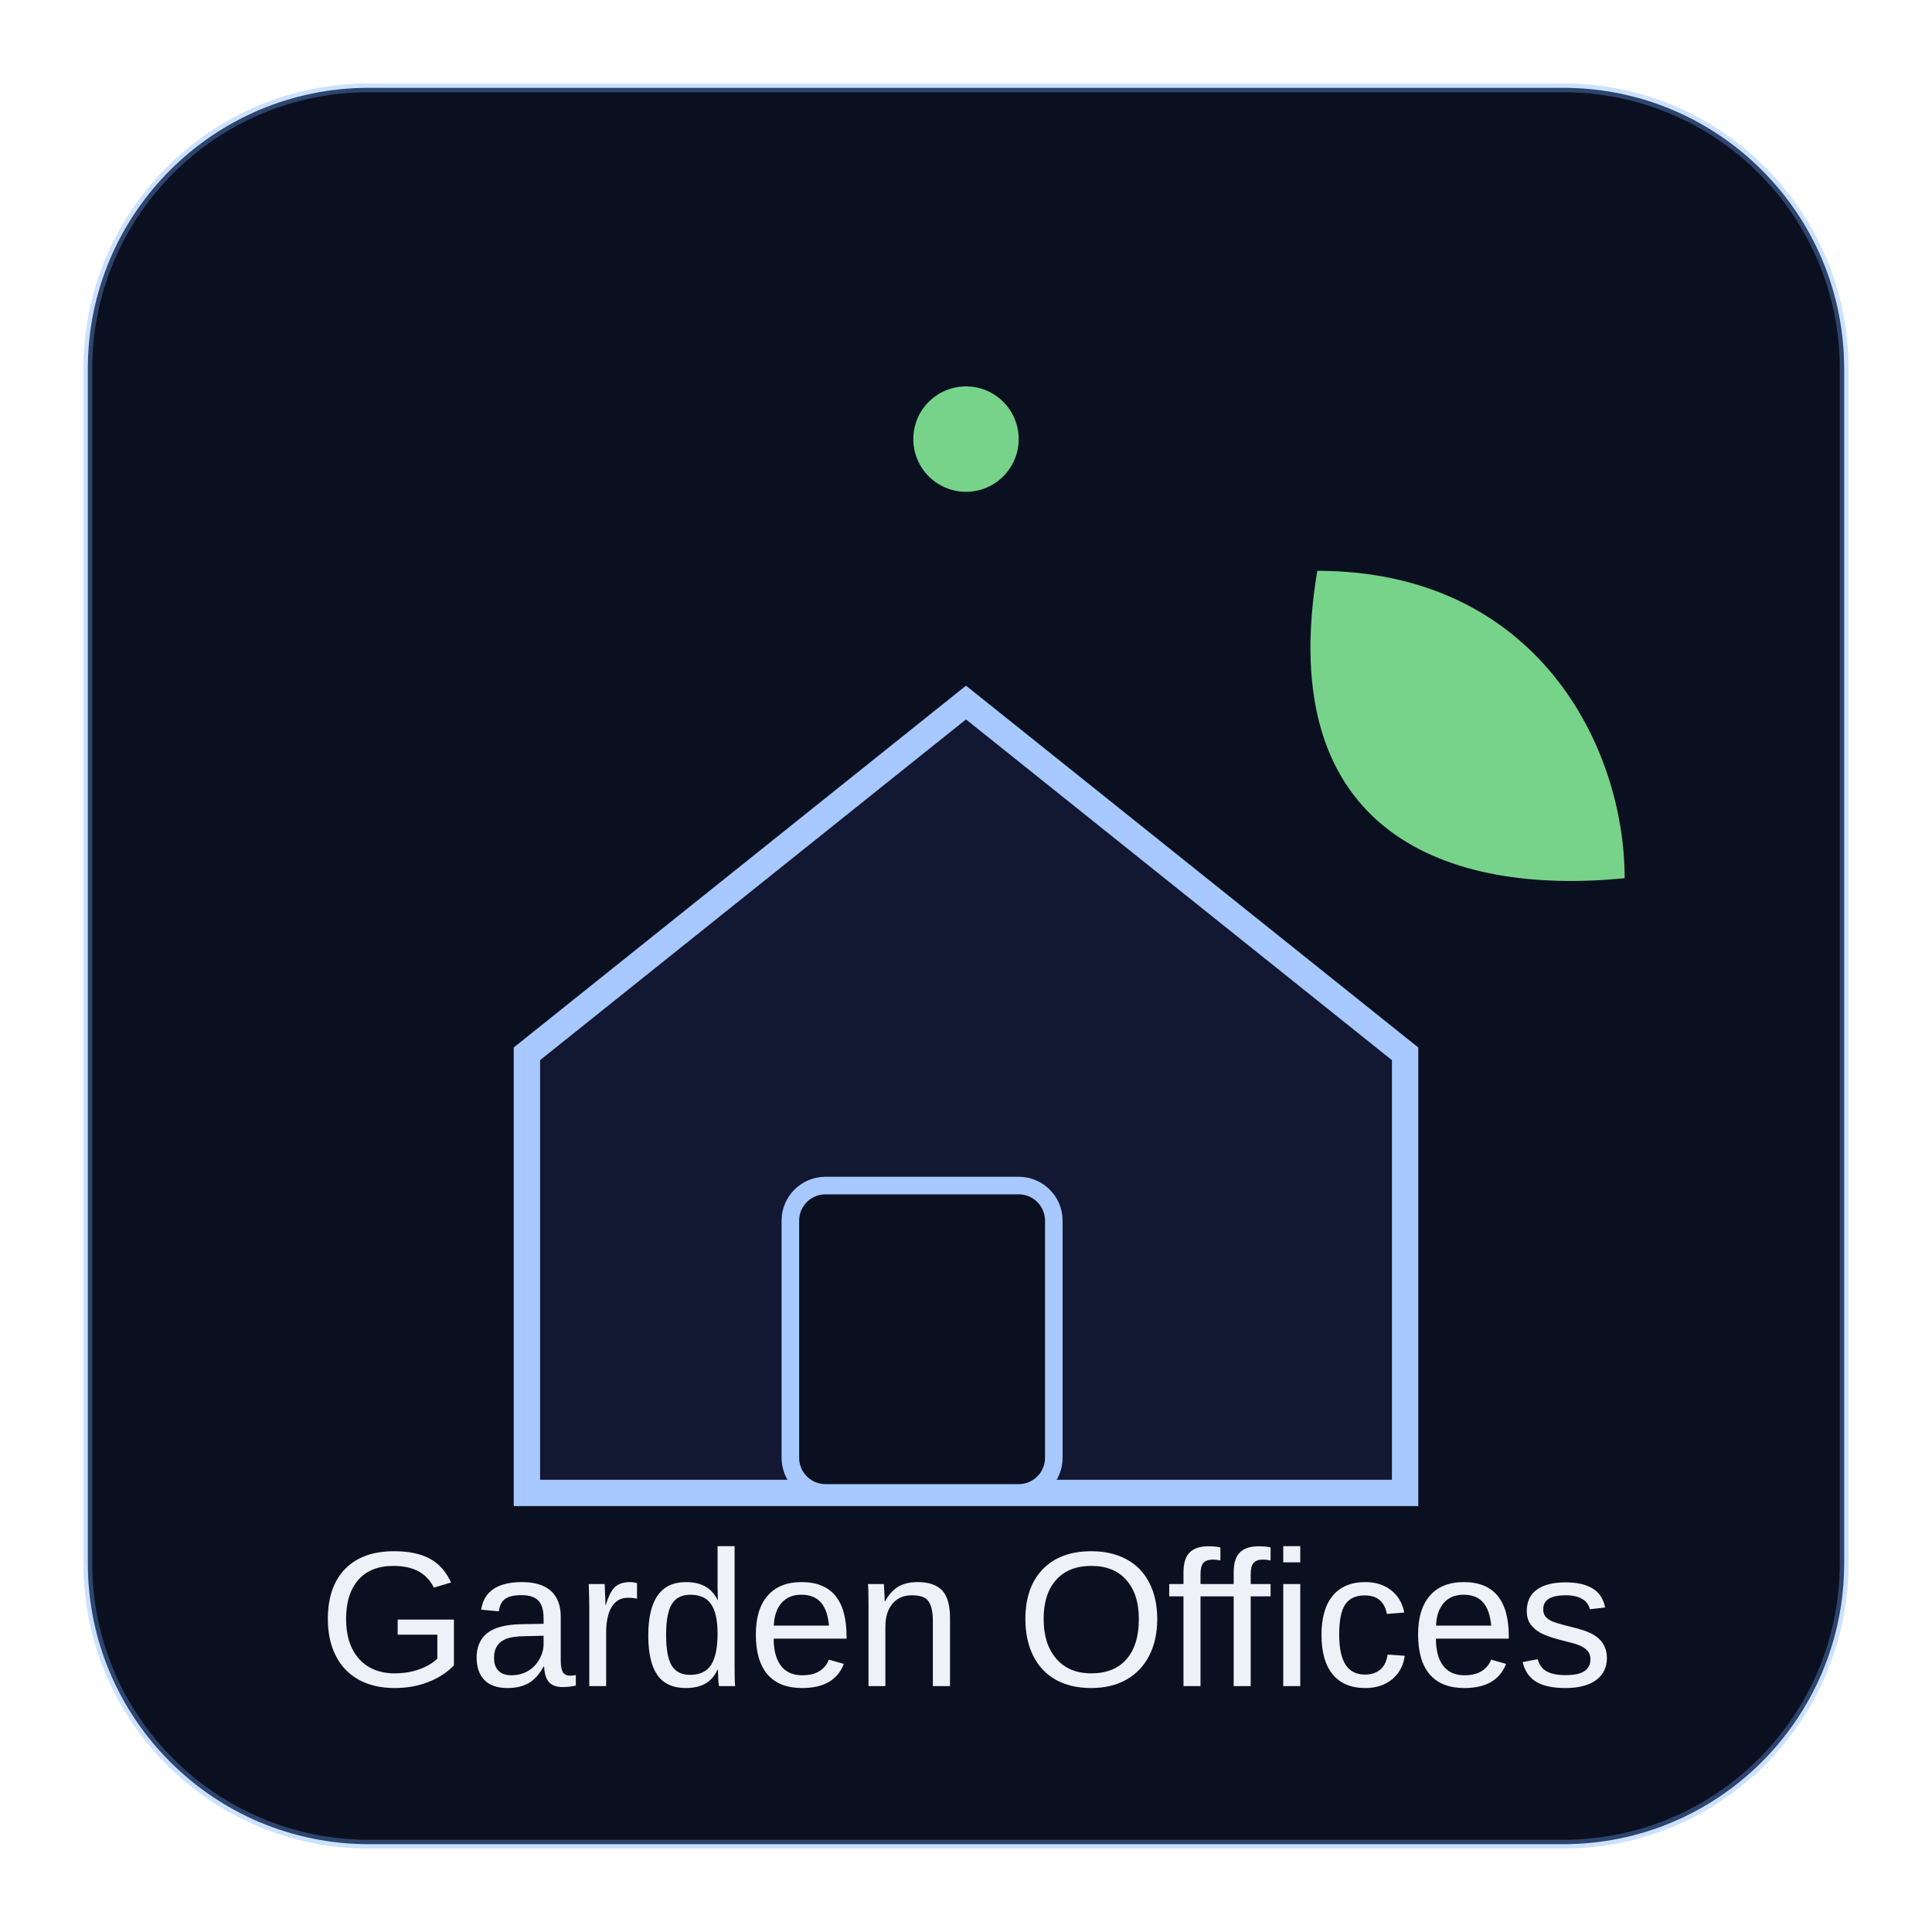
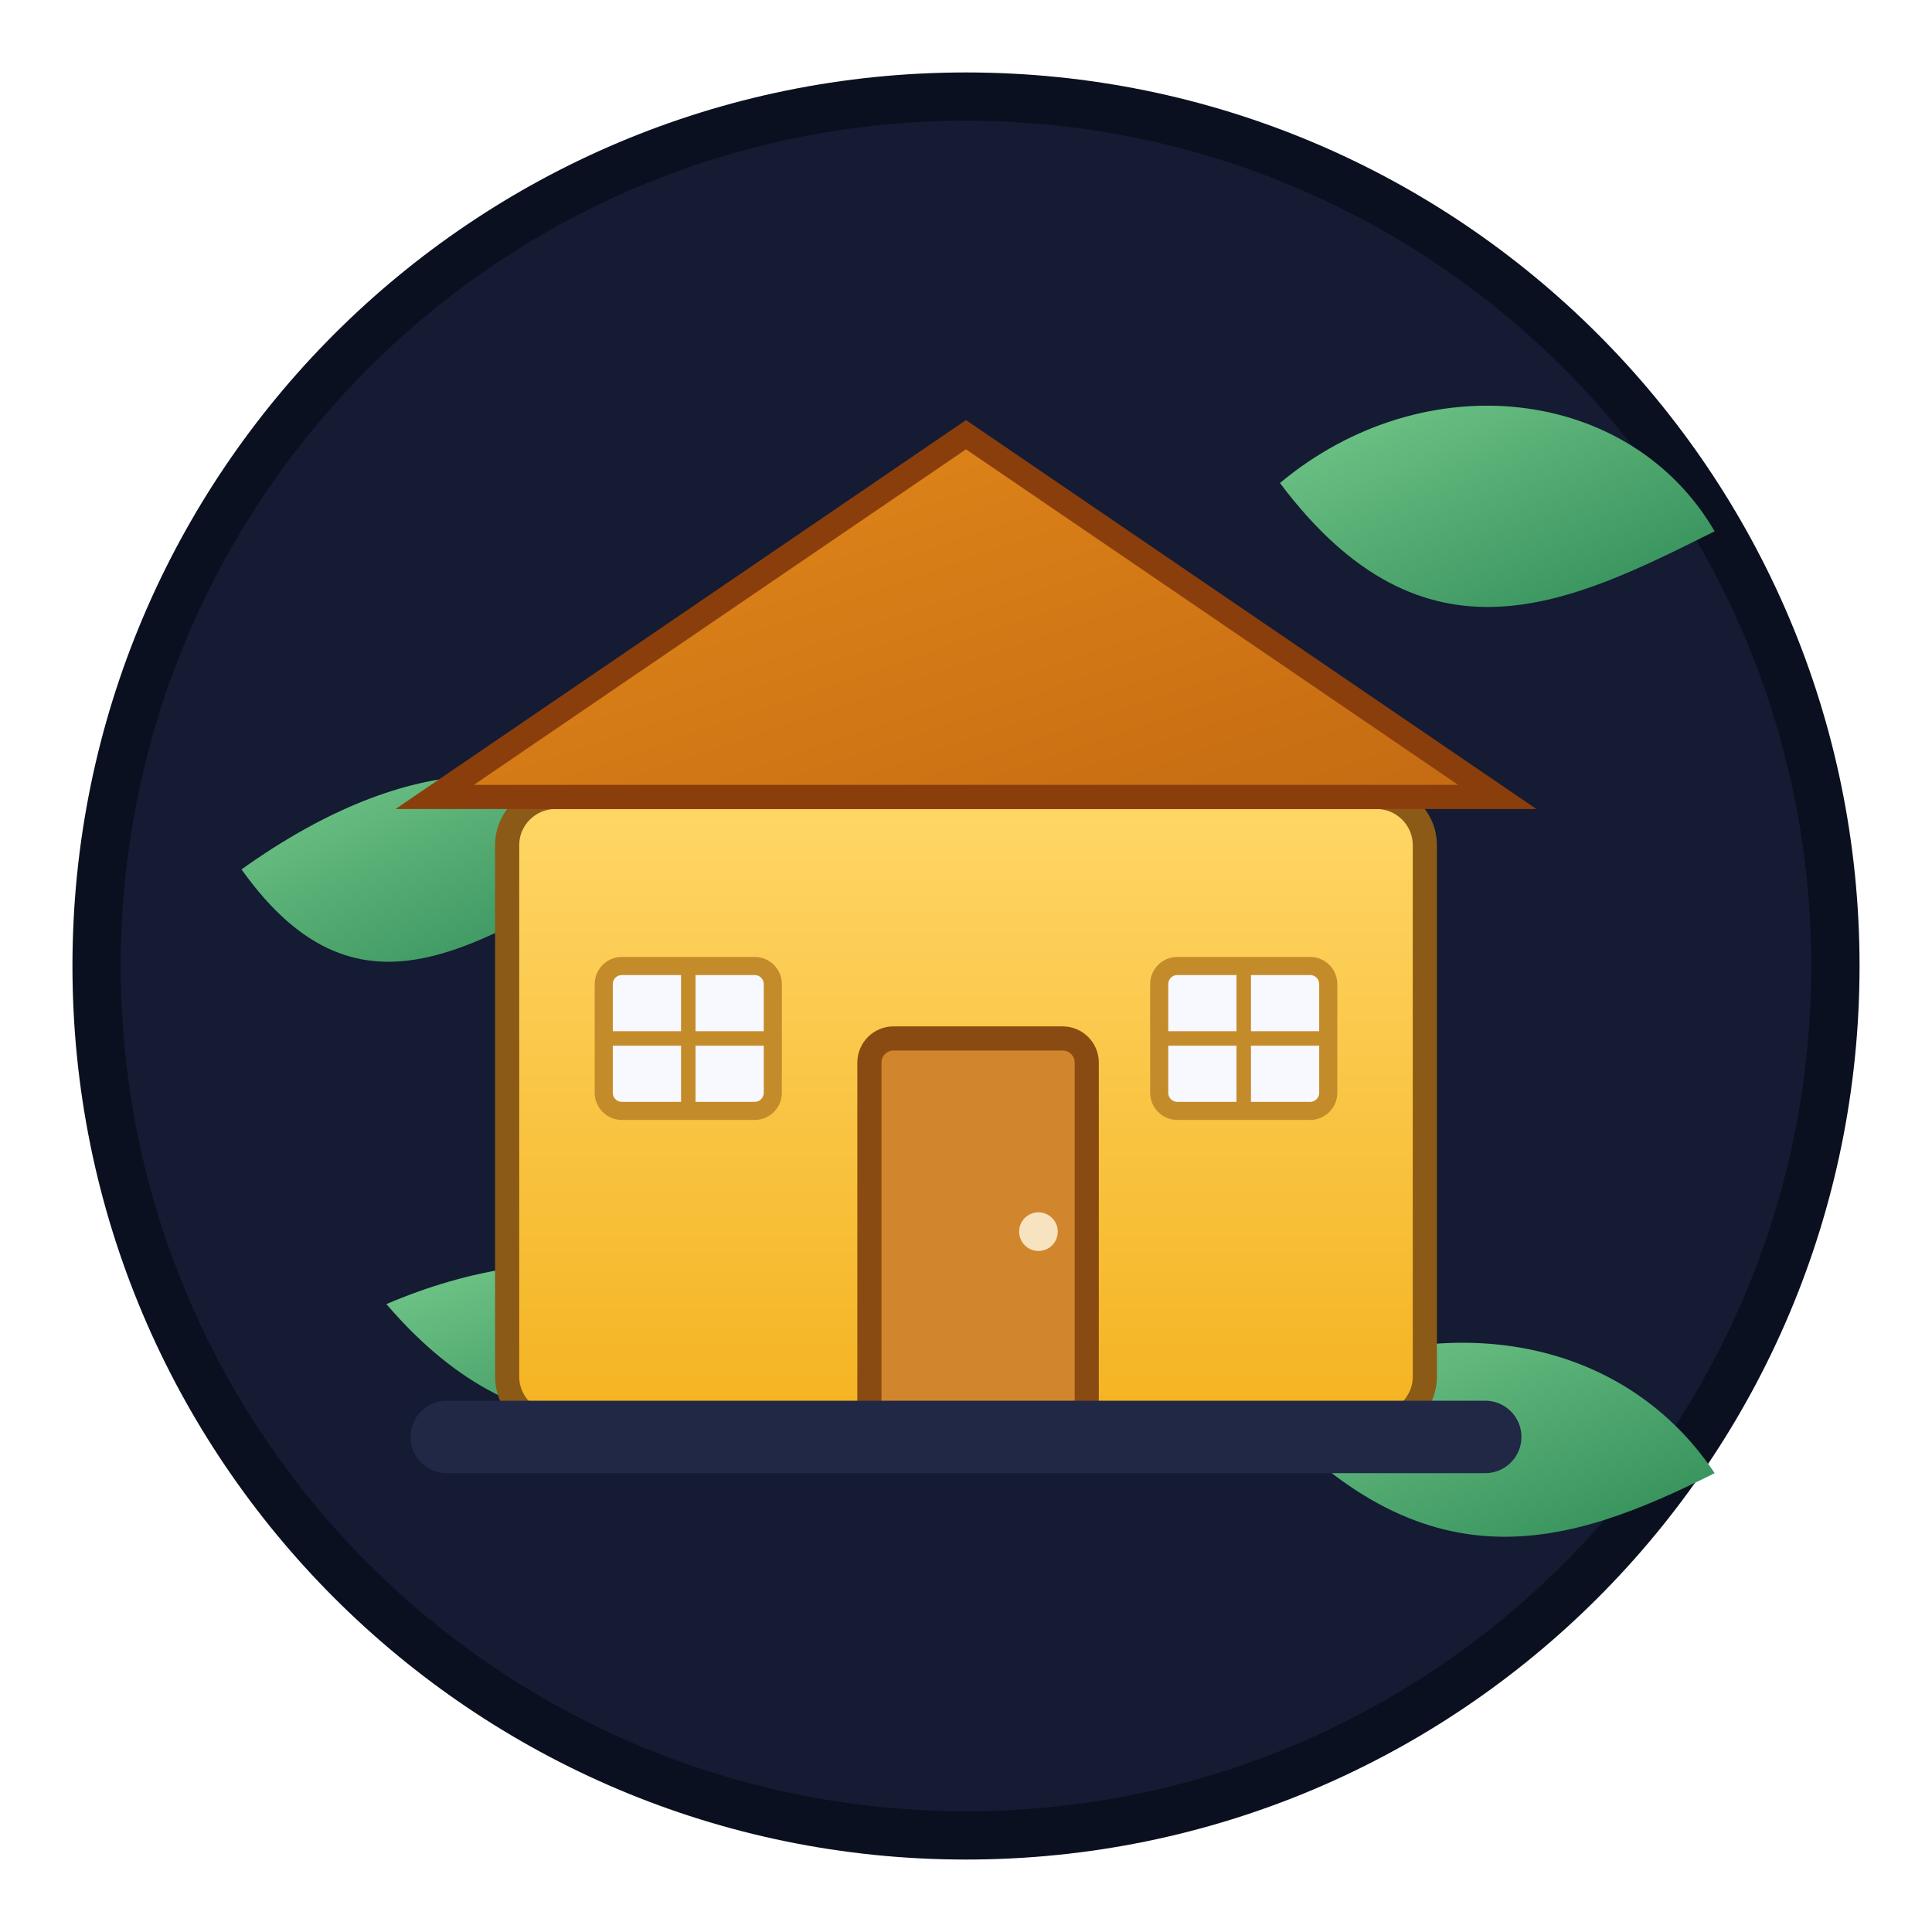
- <svg xmlns="http://www.w3.org/2000/svg" width="220" height="220" viewBox="0 0 220 220">
-   <rect x="10" y="10" width="200" height="200" rx="32" fill="#0b1020" stroke="#6ea8fe" stroke-opacity="0.35" />
-   <path d="M60 120 L110 80 L160 120 V170 H60 Z" fill="#121831" stroke="#a7c9ff" stroke-width="3" />
-   <rect x="90" y="135" width="30" height="35" rx="4" fill="#0b1020" stroke="#a7c9ff" stroke-width="2" />
-   <path d="M150 65 C175 65 185 85 185 100 C165 102 145 95 150 65 Z" fill="#78d38a" />
-   <circle cx="110" cy="50" r="6" fill="#78d38a" />
-   <text x="110" y="192" font-family="Arial, Helvetica, sans-serif" font-size="22" text-anchor="middle" fill="#eef1f7">Garden Offices</text>
+ <svg xmlns="http://www.w3.org/2000/svg" width="256" height="256" viewBox="0 0 160 160">
+   <defs>
+     <linearGradient id="houseWall" x1="0" y1="0" x2="0" y2="1">
+       <stop offset="0%" stop-color="#ffd666" />
+       <stop offset="100%" stop-color="#f4b321" />
+     </linearGradient>
+     <linearGradient id="roofGrad" x1="0" y1="0" x2="1" y2="1">
+       <stop offset="0%" stop-color="#e38a1b" />
+       <stop offset="100%" stop-color="#c46a12" />
+     </linearGradient>
+     <linearGradient id="leafGrad" x1="0" y1="0" x2="1" y2="1">
+       <stop offset="0%" stop-color="#74c88a" />
+       <stop offset="100%" stop-color="#2f8b57" />
+     </linearGradient>
+   </defs>
+   <circle cx="80" cy="80" r="74" fill="#0b1020" />
+   <circle cx="80" cy="80" r="70" fill="#141b33" />
+   <path d="M20 72 C34 62, 46 62, 54 70 C40 78, 30 86, 20 72 Z" fill="url(#leafGrad)" />
+   <path d="M106 40 C118 30, 135 32, 142 44 C130 50, 118 56, 106 40 Z" fill="url(#leafGrad)" />
+   <path d="M32 108 C46 102, 60 104, 68 114 C56 118, 44 122, 32 108 Z" fill="url(#leafGrad)" />
+   <path d="M104 116 C118 108, 134 110, 142 122 C130 128, 118 132, 104 116 Z" fill="url(#leafGrad)" />
+   <rect x="42" y="66" width="76" height="52" rx="4" fill="url(#houseWall)" stroke="#8a5a16" stroke-width="2" />
+   <polygon points="36,66 80,36 124,66" fill="url(#roofGrad)" stroke="#8a3e0c" stroke-width="2" />
+   <rect x="72" y="86" width="18" height="32" rx="2" fill="#d1862d" stroke="#8a4b12" stroke-width="2" />
+   <circle cx="86" cy="102" r="1.6" fill="#f8e3c0" />
+   <rect x="50" y="80" width="14" height="12" rx="1.5" fill="#f8f8ff" stroke="#c48b2b" stroke-width="1.5" />
+   <line x1="57" y1="80" x2="57" y2="92" stroke="#c48b2b" stroke-width="1.2" />
+   <line x1="50" y1="86" x2="64" y2="86" stroke="#c48b2b" stroke-width="1.2" />
+   <rect x="96" y="80" width="14" height="12" rx="1.5" fill="#f8f8ff" stroke="#c48b2b" stroke-width="1.5" />
+   <line x1="103" y1="80" x2="103" y2="92" stroke="#c48b2b" stroke-width="1.2" />
+   <line x1="96" y1="86" x2="110" y2="86" stroke="#c48b2b" stroke-width="1.2" />
+   <rect x="34" y="116" width="92" height="6" rx="3" fill="#202845" />
</svg>
